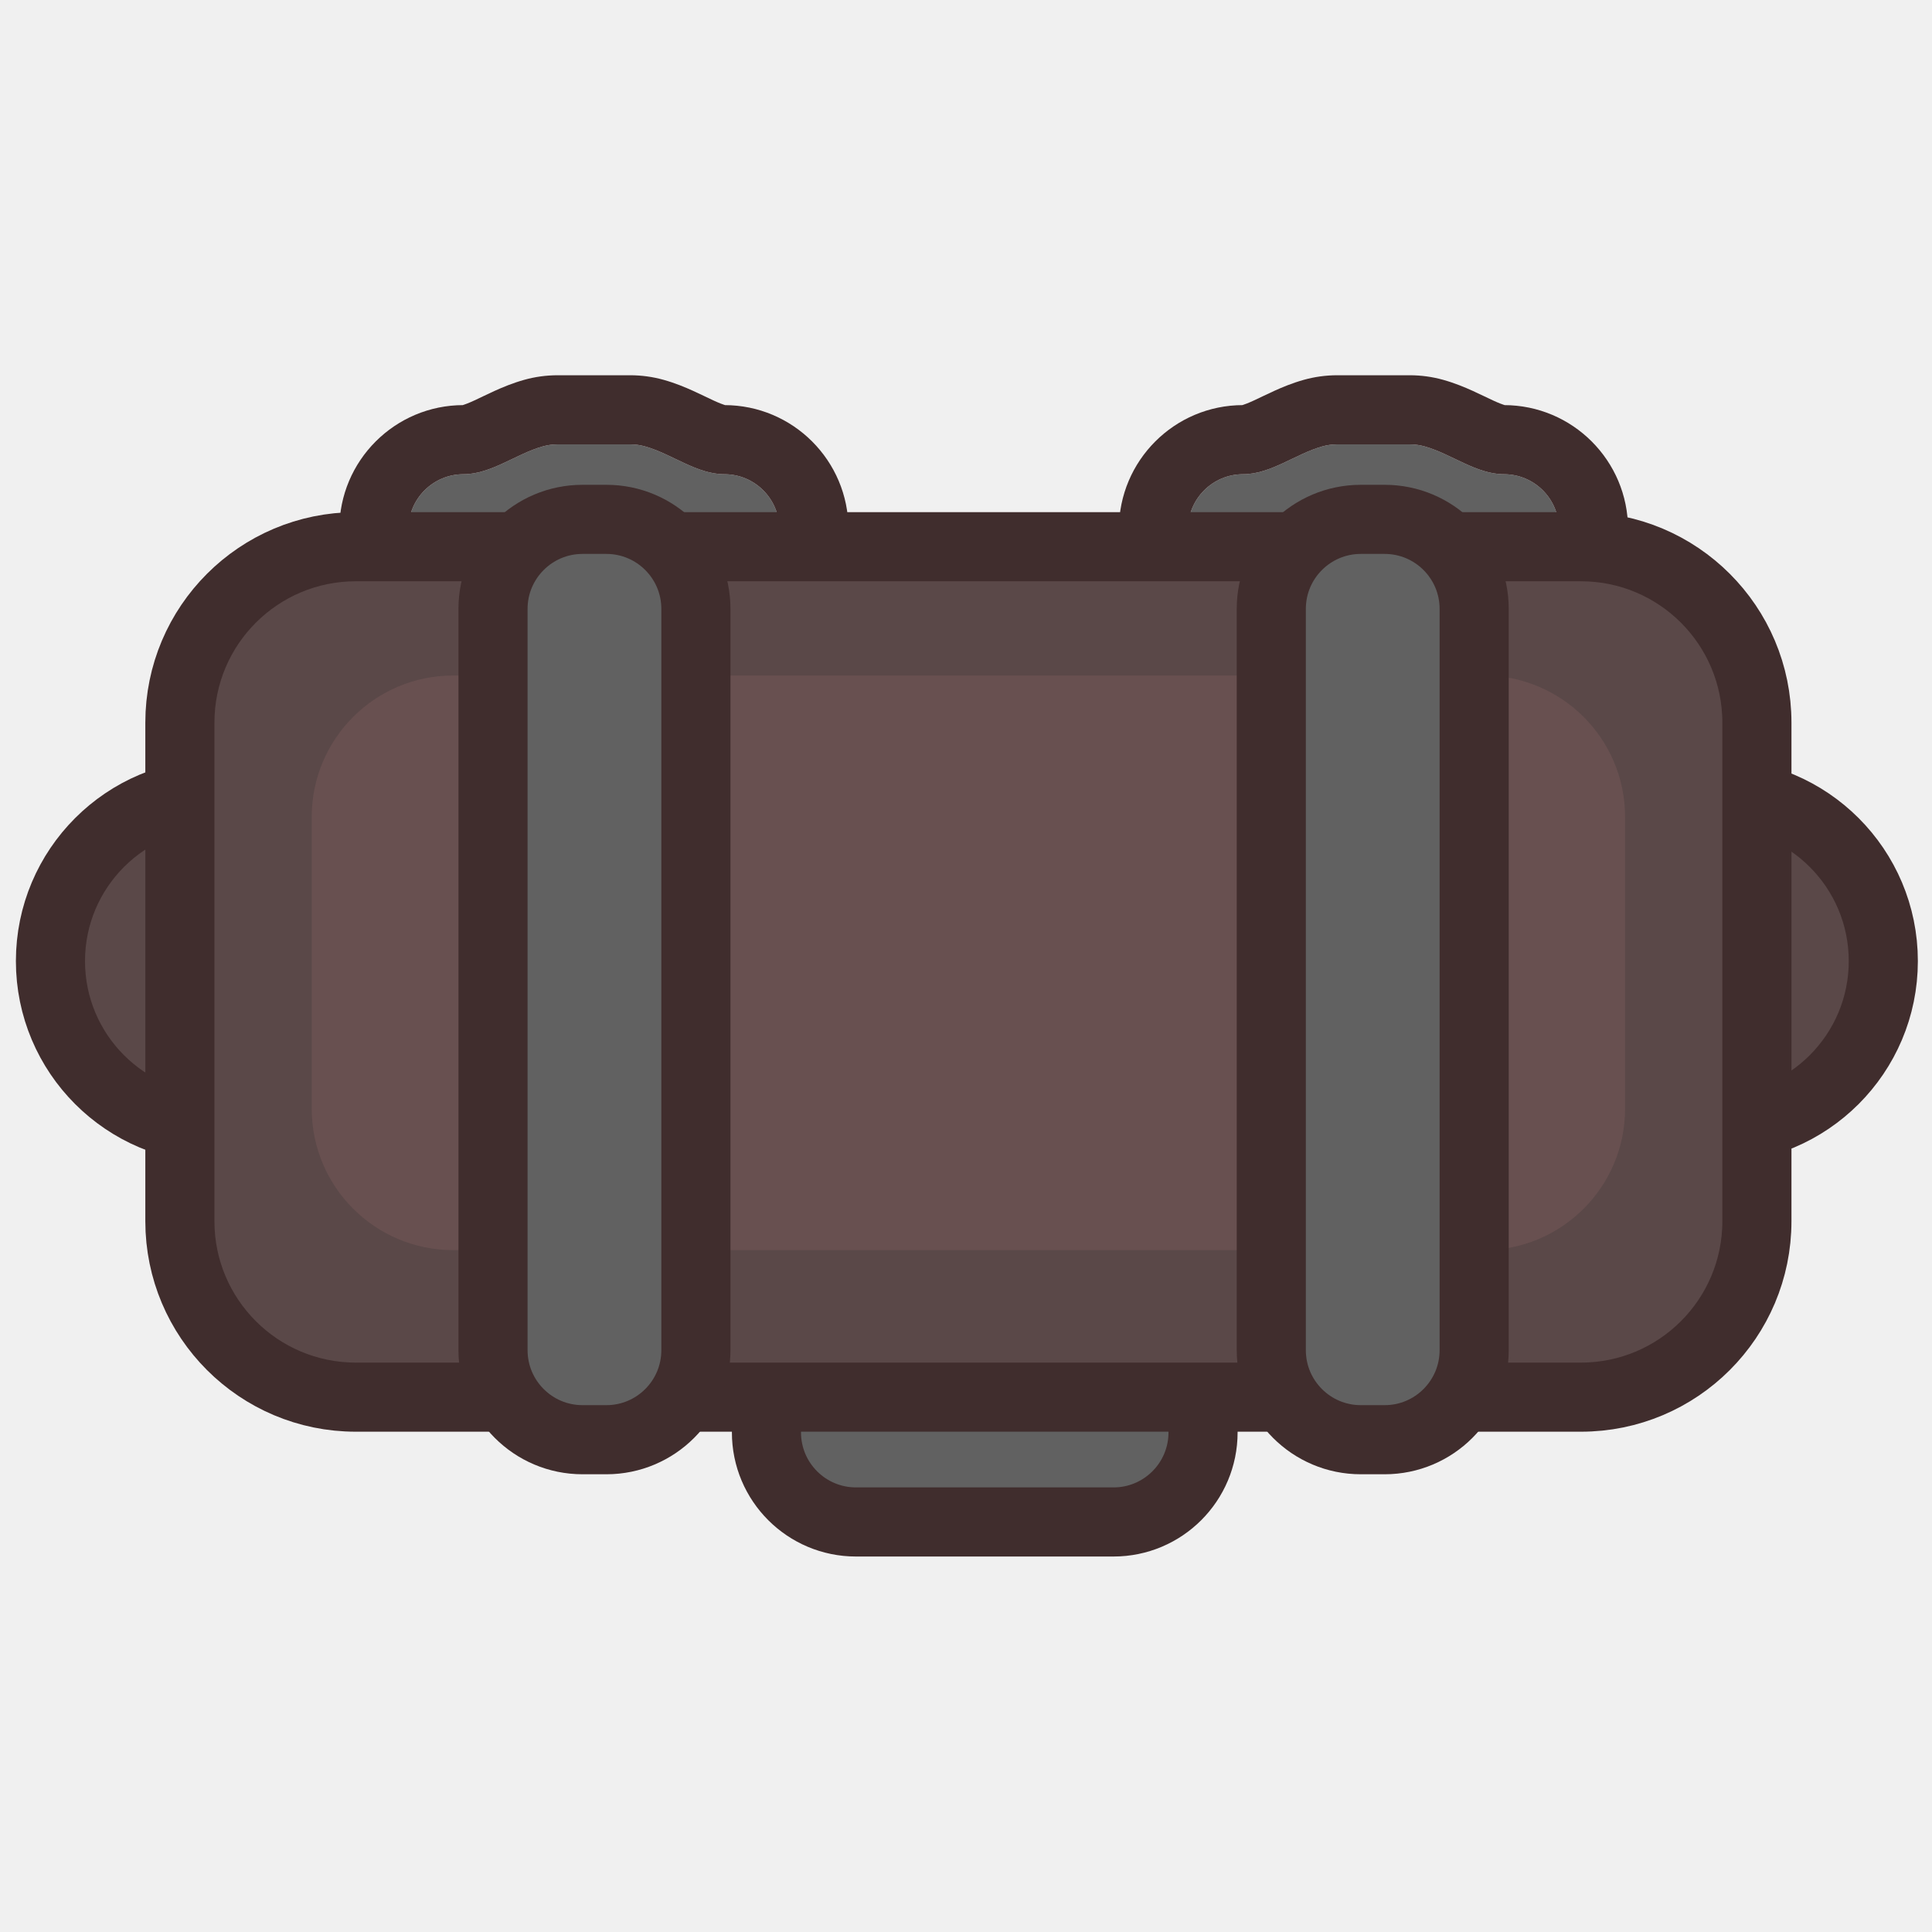
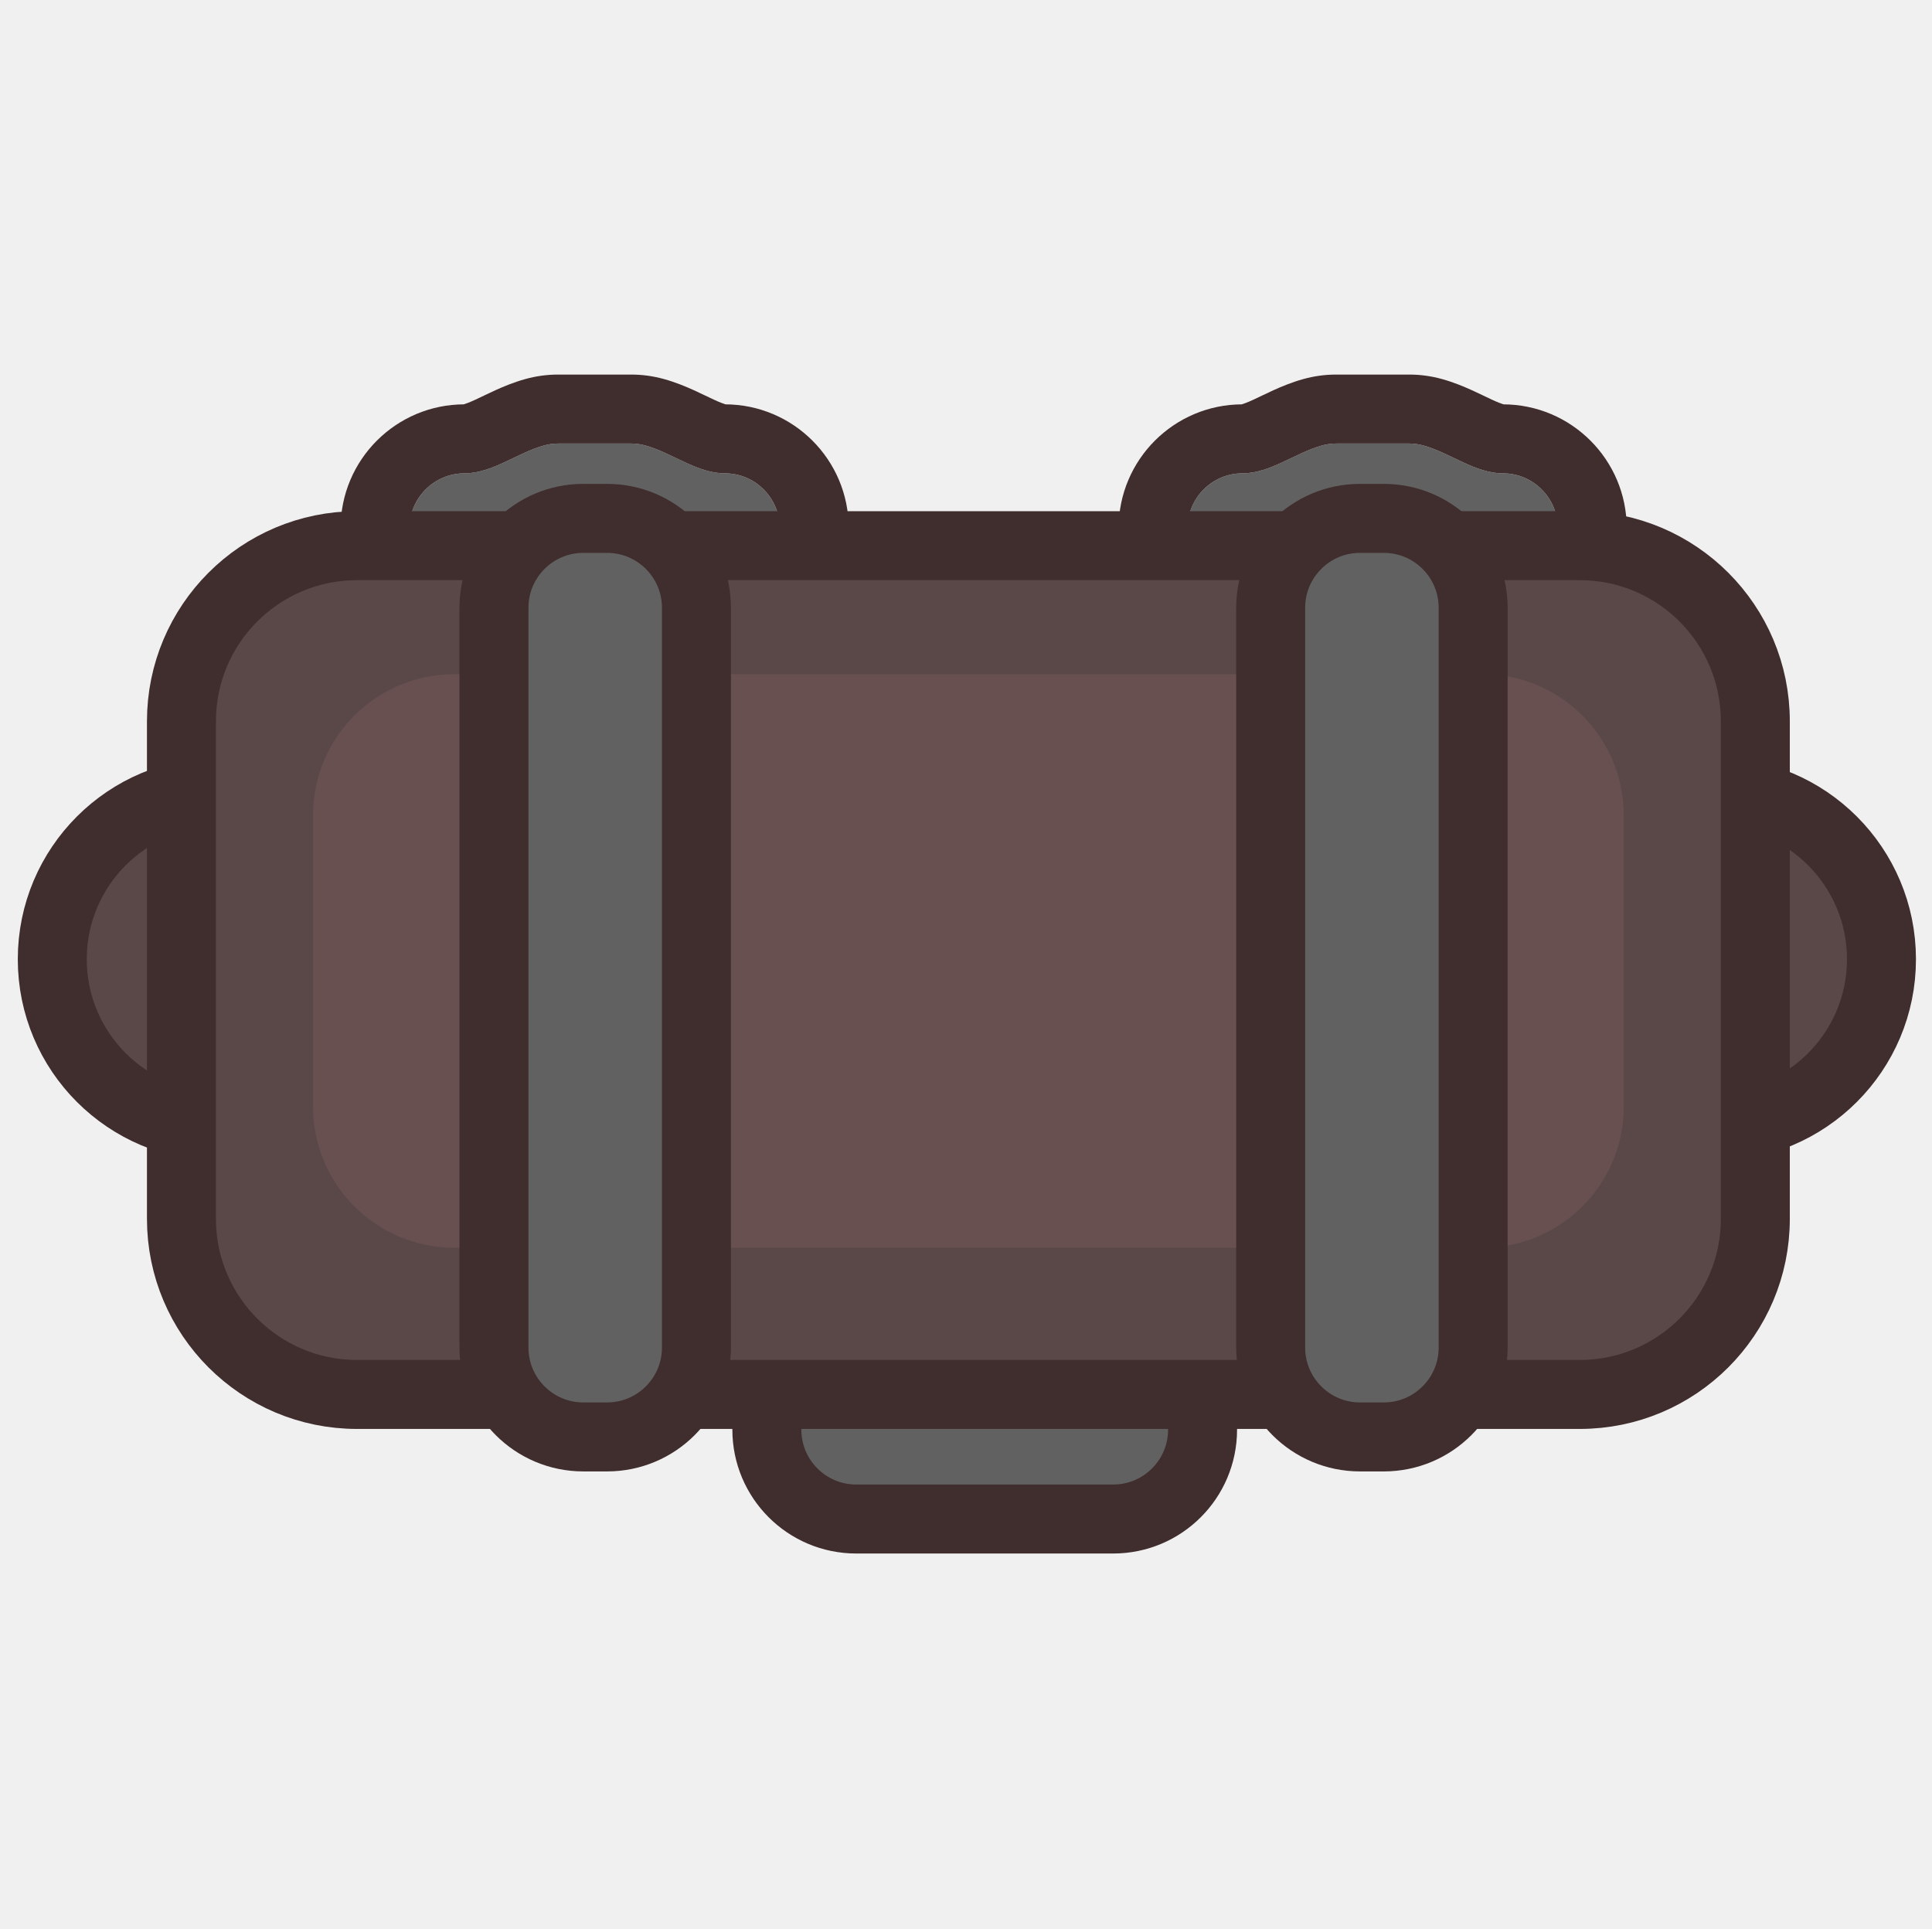
- <svg xmlns="http://www.w3.org/2000/svg" width="1000" height="1000" viewBox="0 0 1000 1000" fill="none">
-   <mask id="path-1-outside-1_621_70775" maskUnits="userSpaceOnUse" x="175.418" y="194" width="264" height="157" fill="black">
-     <rect fill="white" x="175.418" y="194" width="264" height="157" />
-     <path fill-rule="evenodd" clip-rule="evenodd" d="M333.807 231.041C347.684 234.906 360.531 245.457 374.936 245.457V245.457C390.653 245.457 403.394 258.198 403.394 273.915V286.523C403.394 302.239 390.653 314.98 374.936 314.98H239.876C224.159 314.98 211.418 302.239 211.418 286.523V273.915C211.418 258.198 224.159 245.457 239.876 245.457V245.457C254.281 245.457 267.127 234.906 281.003 231.041C283.438 230.363 286.005 230 288.656 230H326.155C328.806 230 331.372 230.363 333.807 231.041Z" />
+ <svg xmlns="http://www.w3.org/2000/svg" width="501" height="500" viewBox="0 0 501 500" fill="none">
+   <mask id="path-1-outside-1_621_70775" maskUnits="userSpaceOnUse" x="88.209" y="97.007" width="132" height="79" fill="black">
+     <rect fill="white" x="88.209" y="97.007" width="132" height="79" />
+     <path fill-rule="evenodd" clip-rule="evenodd" d="M167.403 115.527C174.342 117.459 180.765 122.735 187.968 122.735V122.735C195.826 122.735 202.197 129.106 202.197 136.964V143.268C202.197 151.126 195.826 157.497 187.968 157.497H120.438C112.579 157.497 106.209 151.126 106.209 143.268V136.964C106.209 129.106 112.579 122.735 120.438 122.735V122.735C127.64 122.735 134.063 117.46 141.002 115.527C142.219 115.188 143.502 115.007 144.828 115.007H163.577C164.903 115.007 166.186 115.188 167.403 115.527Z" />
  </mask>
-   <path fill-rule="evenodd" clip-rule="evenodd" d="M333.807 231.041C347.684 234.906 360.531 245.457 374.936 245.457V245.457C390.653 245.457 403.394 258.198 403.394 273.915V286.523C403.394 302.239 390.653 314.98 374.936 314.98H239.876C224.159 314.98 211.418 302.239 211.418 286.523V273.915C211.418 258.198 224.159 245.457 239.876 245.457V245.457C254.281 245.457 267.127 234.906 281.003 231.041C283.438 230.363 286.005 230 288.656 230H326.155C328.806 230 331.372 230.363 333.807 231.041Z" fill="#616161" />
-   <path d="M281.003 231.041L271.405 196.58L281.003 231.041ZM374.936 281.23C370.896 281.23 367.621 277.955 367.621 273.915H439.166C439.166 238.442 410.409 209.685 374.936 209.685V281.23ZM367.621 273.915V286.523H439.166V273.915H367.621ZM367.621 286.523C367.621 282.483 370.896 279.208 374.936 279.208V350.753C410.409 350.753 439.166 321.996 439.166 286.523H367.621ZM374.936 279.208H239.876V350.753H374.936V279.208ZM239.876 279.208C243.915 279.208 247.19 282.483 247.19 286.523H175.646C175.646 321.996 204.403 350.753 239.876 350.753V279.208ZM247.19 286.523V273.915H175.646V286.523H247.19ZM247.19 273.915C247.19 277.955 243.915 281.23 239.876 281.23V209.685C204.402 209.685 175.646 238.442 175.646 273.915H247.19ZM290.602 265.501C289.942 265.685 289.28 265.772 288.656 265.772V194.228C282.73 194.228 276.935 195.04 271.405 196.58L290.602 265.501ZM288.656 265.772H326.155V194.228H288.656V265.772ZM326.155 265.772C325.531 265.772 324.87 265.685 324.209 265.501L343.405 196.58C337.875 195.04 332.081 194.228 326.155 194.228V265.772ZM239.876 281.23C255.425 281.23 268.325 275.557 275.656 272.165C285.264 267.721 287.368 266.402 290.602 265.501L271.405 196.58C265.384 198.257 260.081 200.484 255.978 202.343C253.904 203.284 251.912 204.236 250.228 205.043C248.443 205.899 247.028 206.58 245.619 207.232C239.457 210.082 238.731 209.685 239.876 209.685V281.23ZM374.936 209.685C376.081 209.685 375.355 210.082 369.192 207.231C367.783 206.58 366.368 205.898 364.583 205.043C362.899 204.235 360.907 203.284 358.833 202.343C354.73 200.483 349.426 198.257 343.405 196.58L324.209 265.501C327.443 266.402 329.547 267.721 339.155 272.165C346.486 275.556 359.386 281.23 374.936 281.23V209.685Z" fill="#402D2D" mask="url(#path-1-outside-1_621_70775)" />
-   <mask id="path-3-outside-2_621_70775" maskUnits="userSpaceOnUse" x="578.93" y="194" width="264" height="157" fill="black">
-     <rect fill="white" x="578.93" y="194" width="264" height="157" />
-     <path fill-rule="evenodd" clip-rule="evenodd" d="M737.319 231.041C751.196 234.906 764.043 245.457 778.448 245.457V245.457C794.164 245.457 806.905 258.198 806.905 273.915V286.523C806.905 302.239 794.164 314.98 778.448 314.98H643.388C627.671 314.98 614.93 302.239 614.93 286.523V273.915C614.93 258.198 627.671 245.457 643.387 245.457V245.457C657.792 245.457 670.639 234.906 684.515 231.041C686.95 230.363 689.517 230 692.168 230H729.667C732.318 230 734.884 230.363 737.319 231.041Z" />
+   <path fill-rule="evenodd" clip-rule="evenodd" d="M167.403 115.527C174.342 117.459 180.765 122.735 187.968 122.735V122.735C195.826 122.735 202.197 129.106 202.197 136.964V143.268C202.197 151.126 195.826 157.497 187.968 157.497H120.438C112.579 157.497 106.209 151.126 106.209 143.268V136.964C106.209 129.106 112.579 122.735 120.438 122.735V122.735C127.64 122.735 134.063 117.46 141.002 115.527C142.219 115.188 143.502 115.007 144.828 115.007H163.577C164.903 115.007 166.186 115.188 167.403 115.527Z" fill="#616161" />
+   <path d="M187.968 140.622C185.948 140.622 184.311 138.984 184.311 136.964H220.083C220.083 119.228 205.705 104.849 187.968 104.849V140.622ZM184.311 136.964V143.268H220.083V136.964H184.311ZM184.311 143.268C184.311 141.248 185.948 139.611 187.968 139.611V175.383C205.705 175.383 220.083 161.005 220.083 143.268H184.311ZM187.968 139.611H120.438V175.383H187.968V139.611ZM120.438 139.611C122.458 139.611 124.095 141.248 124.095 143.268H88.323C88.323 161.005 102.701 175.383 120.438 175.383V139.611ZM124.095 143.268V136.964H88.323V143.268H124.095ZM124.095 136.964C124.095 138.984 122.458 140.622 120.438 140.622V104.849C102.701 104.849 88.323 119.228 88.323 136.964H124.095ZM145.801 132.758C145.471 132.849 145.14 132.893 144.828 132.893V97.121C141.865 97.121 138.968 97.527 136.202 98.297L145.801 132.758ZM144.828 132.893H163.577V97.121H144.828V132.893ZM163.577 132.893C163.265 132.893 162.935 132.849 162.605 132.758L172.202 98.297C169.437 97.527 166.54 97.121 163.577 97.121V132.893ZM120.438 140.622C128.213 140.622 134.663 137.785 138.328 136.089C143.132 133.867 144.184 133.208 145.801 132.758L136.202 98.297C133.192 99.135 130.54 100.249 128.489 101.179C127.452 101.649 126.456 102.125 125.614 102.528C124.721 102.956 124.014 103.297 123.309 103.623C120.228 105.048 119.865 104.849 120.438 104.849V140.622ZM187.968 104.849C188.54 104.849 188.177 105.048 185.096 103.622C184.391 103.296 183.684 102.956 182.791 102.528C181.949 102.124 180.953 101.648 179.916 101.178C177.864 100.248 175.212 99.135 172.202 98.297L162.605 132.758C164.221 133.208 165.274 133.867 170.077 136.089C173.743 137.785 180.193 140.622 187.968 140.622V104.849Z" fill="#402D2D" mask="url(#path-1-outside-1_621_70775)" />
+   <mask id="path-3-outside-2_621_70775" maskUnits="userSpaceOnUse" x="289.965" y="97.007" width="132" height="79" fill="black">
+     <rect fill="white" x="289.965" y="97.007" width="132" height="79" />
+     <path fill-rule="evenodd" clip-rule="evenodd" d="M369.159 115.527C376.098 117.459 382.521 122.735 389.724 122.735V122.735C397.582 122.735 403.953 129.106 403.953 136.964V143.268C403.953 151.126 397.582 157.497 389.724 157.497H322.194C314.335 157.497 307.965 151.126 307.965 143.268V136.964C307.965 129.106 314.335 122.735 322.194 122.735V122.735C329.396 122.735 335.819 117.46 342.757 115.527C343.975 115.188 345.258 115.007 346.584 115.007H365.333C366.659 115.007 367.942 115.188 369.159 115.527Z" />
  </mask>
-   <path fill-rule="evenodd" clip-rule="evenodd" d="M737.319 231.041C751.196 234.906 764.043 245.457 778.448 245.457V245.457C794.164 245.457 806.905 258.198 806.905 273.915V286.523C806.905 302.239 794.164 314.98 778.448 314.98H643.388C627.671 314.98 614.93 302.239 614.93 286.523V273.915C614.93 258.198 627.671 245.457 643.387 245.457V245.457C657.792 245.457 670.639 234.906 684.515 231.041C686.95 230.363 689.517 230 692.168 230H729.667C732.318 230 734.884 230.363 737.319 231.041Z" fill="#616161" />
-   <path d="M778.448 281.23C774.408 281.23 771.133 277.955 771.133 273.915H842.678C842.678 238.442 813.921 209.685 778.448 209.685V281.23ZM771.133 273.915V286.523H842.678V273.915H771.133ZM771.133 286.523C771.133 282.483 774.408 279.208 778.448 279.208V350.753C813.921 350.753 842.678 321.996 842.678 286.523H771.133ZM778.448 279.208H643.388V350.753H778.448V279.208ZM643.388 279.208C647.427 279.208 650.702 282.483 650.702 286.523H579.157C579.157 321.996 607.914 350.753 643.388 350.753V279.208ZM650.702 286.523V273.915H579.157V286.523H650.702ZM650.702 273.915C650.702 277.955 647.427 281.23 643.387 281.23V209.685C607.914 209.685 579.157 238.442 579.157 273.915H650.702ZM694.114 265.501C693.453 265.685 692.792 265.772 692.168 265.772V194.228C686.242 194.228 680.447 195.04 674.917 196.58L694.114 265.501ZM692.168 265.772H729.667V194.228H692.168V265.772ZM729.667 265.772C729.043 265.772 728.381 265.685 727.721 265.501L746.917 196.58C741.387 195.04 735.593 194.228 729.667 194.228V265.772ZM643.387 281.23C658.937 281.23 671.837 275.557 679.168 272.165C688.776 267.721 690.88 266.402 694.114 265.501L674.917 196.58C668.896 198.257 663.592 200.484 659.49 202.343C657.416 203.284 655.424 204.236 653.74 205.043C651.955 205.899 650.54 206.58 649.131 207.232C642.968 210.082 642.243 209.685 643.387 209.685V281.23ZM778.448 209.685C779.592 209.685 778.867 210.082 772.704 207.231C771.295 206.58 769.88 205.898 768.095 205.043C766.411 204.235 764.419 203.284 762.344 202.343C758.242 200.483 752.938 198.257 746.917 196.58L727.721 265.501C730.955 266.402 733.059 267.721 742.667 272.165C749.998 275.556 762.898 281.23 778.448 281.23V209.685Z" fill="#402D2D" mask="url(#path-3-outside-2_621_70775)" />
-   <rect x="396.715" y="658.559" width="225.978" height="129.207" rx="46.344" fill="#616161" stroke="#402D2D" stroke-width="35.772" />
-   <rect x="26.114" y="410.669" width="948.682" height="173.57" rx="86.785" fill="#5A4848" stroke="#402D2D" stroke-width="35.772" />
-   <rect x="93.107" y="282.979" width="816.263" height="440.18" rx="91.063" fill="#5A4848" stroke="#402D2D" stroke-width="35.772" />
-   <rect x="161.351" y="349.649" width="679.782" height="297.405" rx="73.177" fill="#685050" />
-   <rect x="255.186" y="268.82" width="105.009" height="476.372" rx="46.344" fill="#616161" stroke="#402D2D" stroke-width="35.772" />
-   <rect x="658.016" y="268.82" width="105.009" height="476.372" rx="46.344" fill="#616161" stroke="#402D2D" stroke-width="35.772" />
+   <path fill-rule="evenodd" clip-rule="evenodd" d="M369.159 115.527C376.098 117.459 382.521 122.735 389.724 122.735V122.735C397.582 122.735 403.953 129.106 403.953 136.964V143.268C403.953 151.126 397.582 157.497 389.724 157.497H322.194C314.335 157.497 307.965 151.126 307.965 143.268V136.964C307.965 129.106 314.335 122.735 322.194 122.735V122.735C329.396 122.735 335.819 117.46 342.757 115.527C343.975 115.188 345.258 115.007 346.584 115.007H365.333C366.659 115.007 367.942 115.188 369.159 115.527Z" fill="#616161" />
+   <path d="M389.724 140.622C387.704 140.622 386.067 138.984 386.067 136.964H421.839C421.839 119.228 407.46 104.849 389.724 104.849V140.622ZM386.067 136.964V143.268H421.839V136.964H386.067ZM386.067 143.268C386.067 141.248 387.704 139.611 389.724 139.611V175.383C407.46 175.383 421.839 161.005 421.839 143.268H386.067ZM389.724 139.611H322.194V175.383H389.724V139.611ZM322.194 139.611C324.214 139.611 325.851 141.248 325.851 143.268H290.079C290.079 161.005 304.457 175.383 322.194 175.383V139.611ZM325.851 143.268V136.964H290.079V143.268H325.851ZM325.851 136.964C325.851 138.984 324.214 140.622 322.194 140.622V104.849C304.457 104.849 290.079 119.228 290.079 136.964H325.851ZM347.557 132.758C347.227 132.849 346.896 132.893 346.584 132.893V97.121C343.621 97.121 340.723 97.527 337.958 98.297L347.557 132.758ZM346.584 132.893H365.333V97.121H346.584V132.893ZM365.333 132.893C365.021 132.893 364.691 132.849 364.361 132.758L373.958 98.297C371.193 97.527 368.296 97.121 365.333 97.121V132.893ZM322.194 140.622C329.968 140.622 336.418 137.785 340.084 136.089C344.888 133.867 345.94 133.208 347.557 132.758L337.958 98.297C334.948 99.135 332.296 100.249 330.245 101.179C329.208 101.649 328.212 102.125 327.37 102.528C326.477 102.956 325.77 103.297 325.065 103.623C321.984 105.048 321.621 104.849 322.194 104.849V140.622ZM389.724 104.849C390.296 104.849 389.933 105.048 386.852 103.622C386.147 103.296 385.44 102.956 384.547 102.528C383.705 102.124 382.709 101.648 381.672 101.178C379.62 100.248 376.968 99.135 373.958 98.297L364.361 132.758C365.977 133.208 367.029 133.867 371.833 136.089C375.499 137.785 381.949 140.622 389.724 140.622V104.849Z" fill="#402D2D" mask="url(#path-3-outside-2_621_70775)" />
+   <rect x="198.858" y="329.286" width="112.989" height="64.603" rx="23.172" fill="#616161" stroke="#402D2D" stroke-width="17.886" />
+   <rect x="13.557" y="205.341" width="474.341" height="86.785" rx="43.392" fill="#5A4848" stroke="#402D2D" stroke-width="17.886" />
+   <rect x="47.053" y="141.496" width="408.132" height="220.09" rx="45.532" fill="#5A4848" stroke="#402D2D" stroke-width="17.886" />
+   <rect x="81.176" y="174.831" width="339.891" height="148.702" rx="36.589" fill="#685050" />
+   <rect x="128.093" y="134.417" width="52.505" height="238.186" rx="23.172" fill="#616161" stroke="#402D2D" stroke-width="17.886" />
+   <rect x="329.508" y="134.417" width="52.505" height="238.186" rx="23.172" fill="#616161" stroke="#402D2D" stroke-width="17.886" />
</svg>
